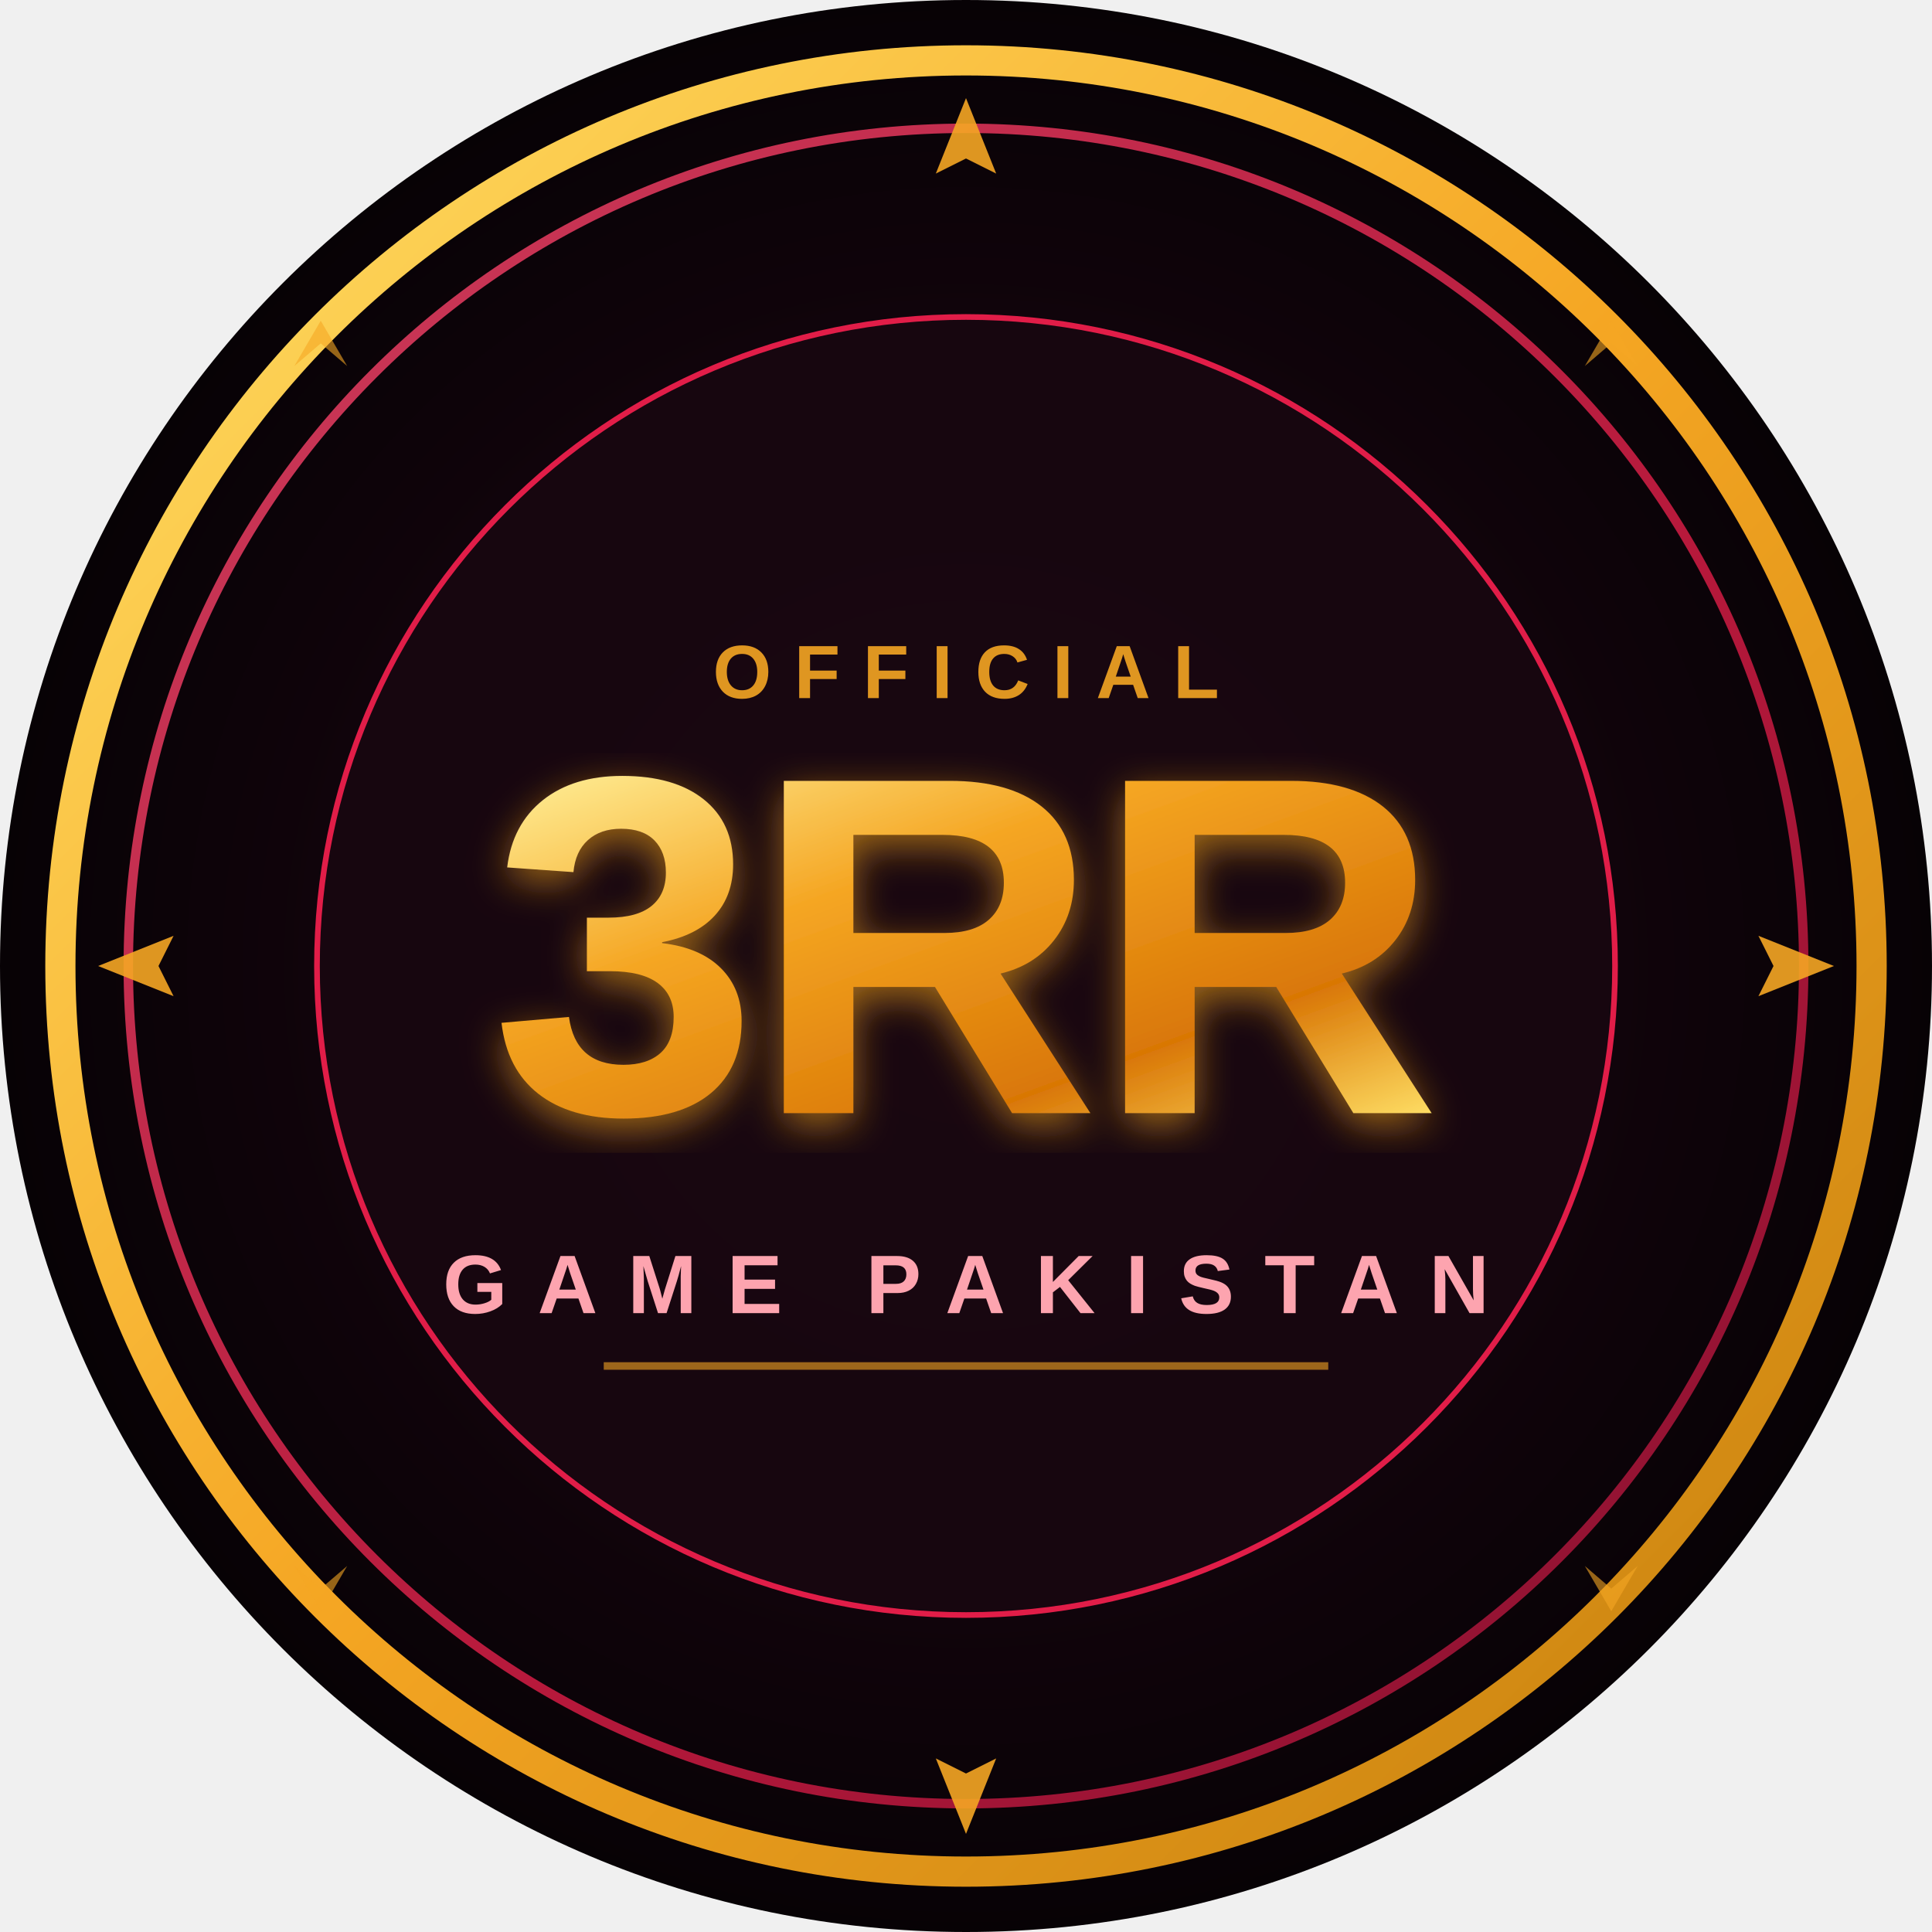
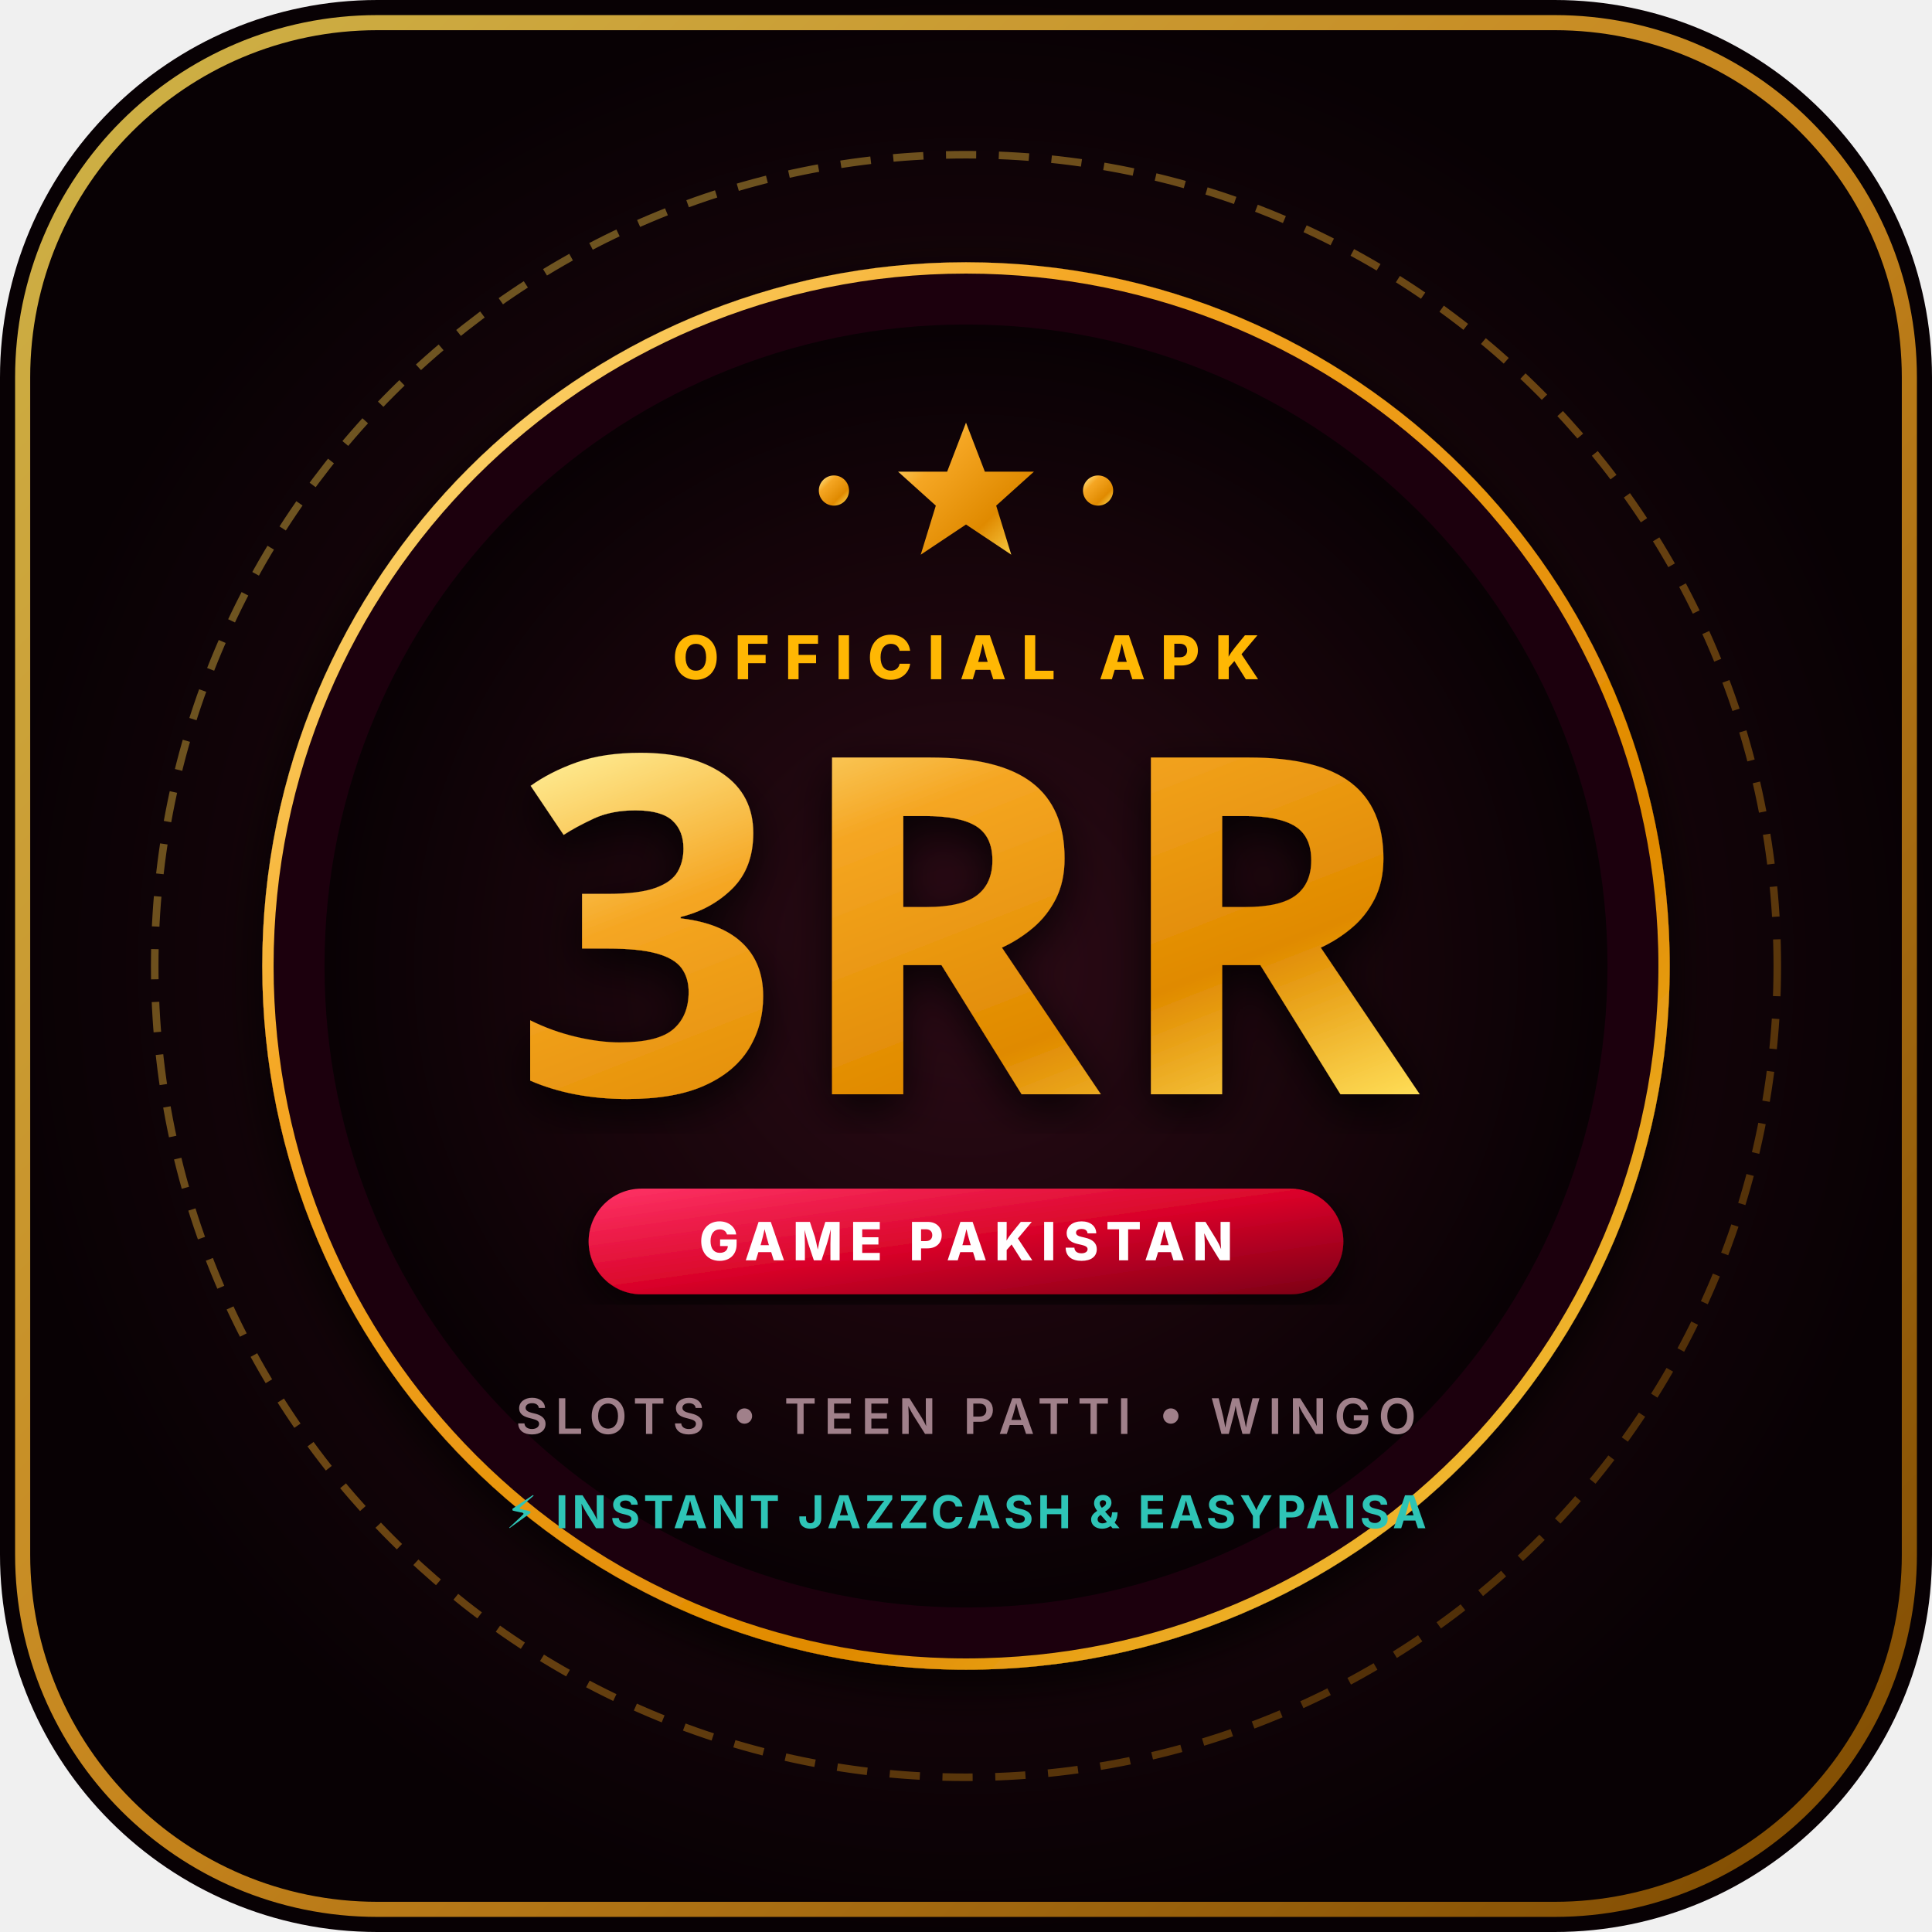
<svg xmlns="http://www.w3.org/2000/svg" width="512" height="512" viewBox="0 0 512 512">
  <defs>
    <radialGradient id="bg" cx="50%" cy="50%" r="50%">
-       <stop offset="0%" stop-color="#2a0818" />
-       <stop offset="60%" stop-color="#12040c" />
-       <stop offset="100%" stop-color="#070205" />
+       <stop offset="0%" stop-color="#2d0a16" />
+       <stop offset="70%" stop-color="#140409" />
+       <stop offset="100%" stop-color="#080104" />
    </radialGradient>
    <linearGradient id="gold" x1="0%" y1="0%" x2="100%" y2="100%">
      <stop offset="0%" stop-color="#fff099" />
-       <stop offset="35%" stop-color="#f5a623" />
-       <stop offset="75%" stop-color="#d97706" />
-       <stop offset="100%" stop-color="#ffe066" />
+       <stop offset="30%" stop-color="#f5a623" />
+       <stop offset="70%" stop-color="#e08a00" />
+       <stop offset="100%" stop-color="#ffdf59" />
    </linearGradient>
    <linearGradient id="ruby" x1="0%" y1="0%" x2="100%" y2="100%">
-       <stop offset="0%" stop-color="#ff4b72" />
-       <stop offset="60%" stop-color="#e11d48" />
-       <stop offset="100%" stop-color="#9f1239" />
+       <stop offset="0%" stop-color="#ff3366" />
+       <stop offset="50%" stop-color="#d90429" />
+       <stop offset="100%" stop-color="#7a0016" />
    </linearGradient>
    <linearGradient id="ring" x1="0%" y1="0%" x2="100%" y2="100%">
-       <stop offset="0%" stop-color="#ffe066" />
+       <stop offset="0%" stop-color="#ffdf59" />
      <stop offset="50%" stop-color="#f5a623" />
-       <stop offset="100%" stop-color="#c47f0d" />
+       <stop offset="100%" stop-color="#995c00" />
    </linearGradient>
-     <filter id="glow" x="-20%" y="-20%" width="140%" height="140%">
-       <feGaussianBlur in="SourceGraphic" stdDeviation="6" result="blur" />
-       <feMerge>
-         <feMergeNode in="blur" />
-         <feMergeNode in="SourceGraphic" />
-       </feMerge>
-     </filter>
    <filter id="shadow" x="-10%" y="-10%" width="120%" height="120%">
-       <feDropShadow dx="0" dy="3" stdDeviation="5" flood-color="#f5a623" flood-opacity="0.6" />
+       <feDropShadow dx="0" dy="4" stdDeviation="6" flood-color="#000000" flood-opacity="0.8" />
    </filter>
  </defs>
-   <circle cx="256" cy="256" r="256" fill="url(#bg)" />
-   <circle cx="256" cy="256" r="240" fill="none" stroke="url(#ring)" stroke-width="8" />
-   <circle cx="256" cy="256" r="222" fill="none" stroke="url(#ruby)" stroke-width="2.5" stroke-opacity="0.8" />
-   <polygon points="256,26 264,46 256,42 248,46" fill="#f5a623" opacity="0.9" />
-   <polygon points="256,486 264,466 256,470 248,466" fill="#f5a623" opacity="0.9" />
-   <polygon points="26,256 46,248 42,256 46,264" fill="#f5a623" opacity="0.9" />
-   <polygon points="486,256 466,248 470,256 466,264" fill="#f5a623" opacity="0.9" />
-   <g fill="#f5a623" opacity="0.6">
-     <polygon points="85,85 92,97 85,91 78,97" />
-     <polygon points="427,85 434,97 427,91 420,97" />
-     <polygon points="85,427 92,415 85,421 78,415" />
-     <polygon points="427,427 434,415 427,421 420,415" />
+   <rect width="512" height="512" rx="100" fill="url(#bg)" />
+   <rect width="500" height="500" x="6" y="6" rx="94" fill="none" stroke="url(#ring)" stroke-width="4" opacity="0.8" />
+   <circle cx="256" cy="256" r="215" fill="none" stroke="url(#ring)" stroke-width="2" stroke-dasharray="8 6" opacity="0.4" />
+   <circle cx="256" cy="256" r="185" fill="#1b060d" stroke="url(#gold)" stroke-width="3" filter="url(#shadow)" />
+   <circle cx="256" cy="256" r="170" fill="url(#bg)" />
+   <g transform="translate(256, 130)">
+     <polygon points="0,-18 5,-5 18,-5 8,4 12,17 0,9 -12,17 -8,4 -18,-5 -5,-5" fill="url(#gold)" />
+     <circle cx="-35" cy="0" r="4" fill="url(#gold)" />
+     <circle cx="35" cy="0" r="4" fill="url(#gold)" />
  </g>
-   <circle cx="256" cy="256" r="172" fill="#180710" fill-opacity="0.9" stroke="#e11d48" stroke-width="1.5" />
-   <text x="256" y="185" font-family="'Arial', sans-serif" font-size="20" font-weight="700" text-anchor="middle" fill="#f5a623" fill-opacity="0.9" letter-spacing="6">OFFICIAL</text>
-   <text x="256" y="295" font-family="'Arial Black', 'Arial', sans-serif" font-size="128" font-weight="900" text-anchor="middle" fill="url(#gold)" filter="url(#shadow)" letter-spacing="-2">3RR</text>
-   <text x="256" y="348" font-family="'Arial', sans-serif" font-size="22" font-weight="700" text-anchor="middle" fill="#fda4af" letter-spacing="8">GAME PAKISTAN</text>
-   <line x1="160" y1="362" x2="352" y2="362" stroke="#f5a623" stroke-width="2" stroke-opacity="0.6" />
+   <text x="256" y="180" font-family="system-ui, -apple-system, sans-serif" font-size="16" font-weight="800" text-anchor="middle" fill="#ffb703" letter-spacing="4">OFFICIAL APK</text>
+   <text x="256" y="290" font-family="'Impact', system-ui, sans-serif" font-size="125" font-weight="900" text-anchor="middle" fill="url(#gold)" filter="url(#shadow)" letter-spacing="2">3RR</text>
+   <rect x="156" y="315" width="200" height="28" rx="14" fill="url(#ruby)" filter="url(#shadow)" />
+   <text x="256" y="334" font-family="system-ui, -apple-system, sans-serif" font-size="14" font-weight="800" text-anchor="middle" fill="#ffffff" letter-spacing="2">GAME PAKISTAN</text>
+   <text x="256" y="380" font-family="system-ui, -apple-system, sans-serif" font-size="13" font-weight="600" text-anchor="middle" fill="#a0808a" letter-spacing="2">SLOTS • TEEN PATTI • WINGO</text>
+   <text x="256" y="405" font-family="system-ui, -apple-system, sans-serif" font-size="12" font-weight="700" text-anchor="middle" fill="#2ec4b6" letter-spacing="1">⚡ INSTANT JAZZCASH &amp; EASYPAISA</text>
</svg>
